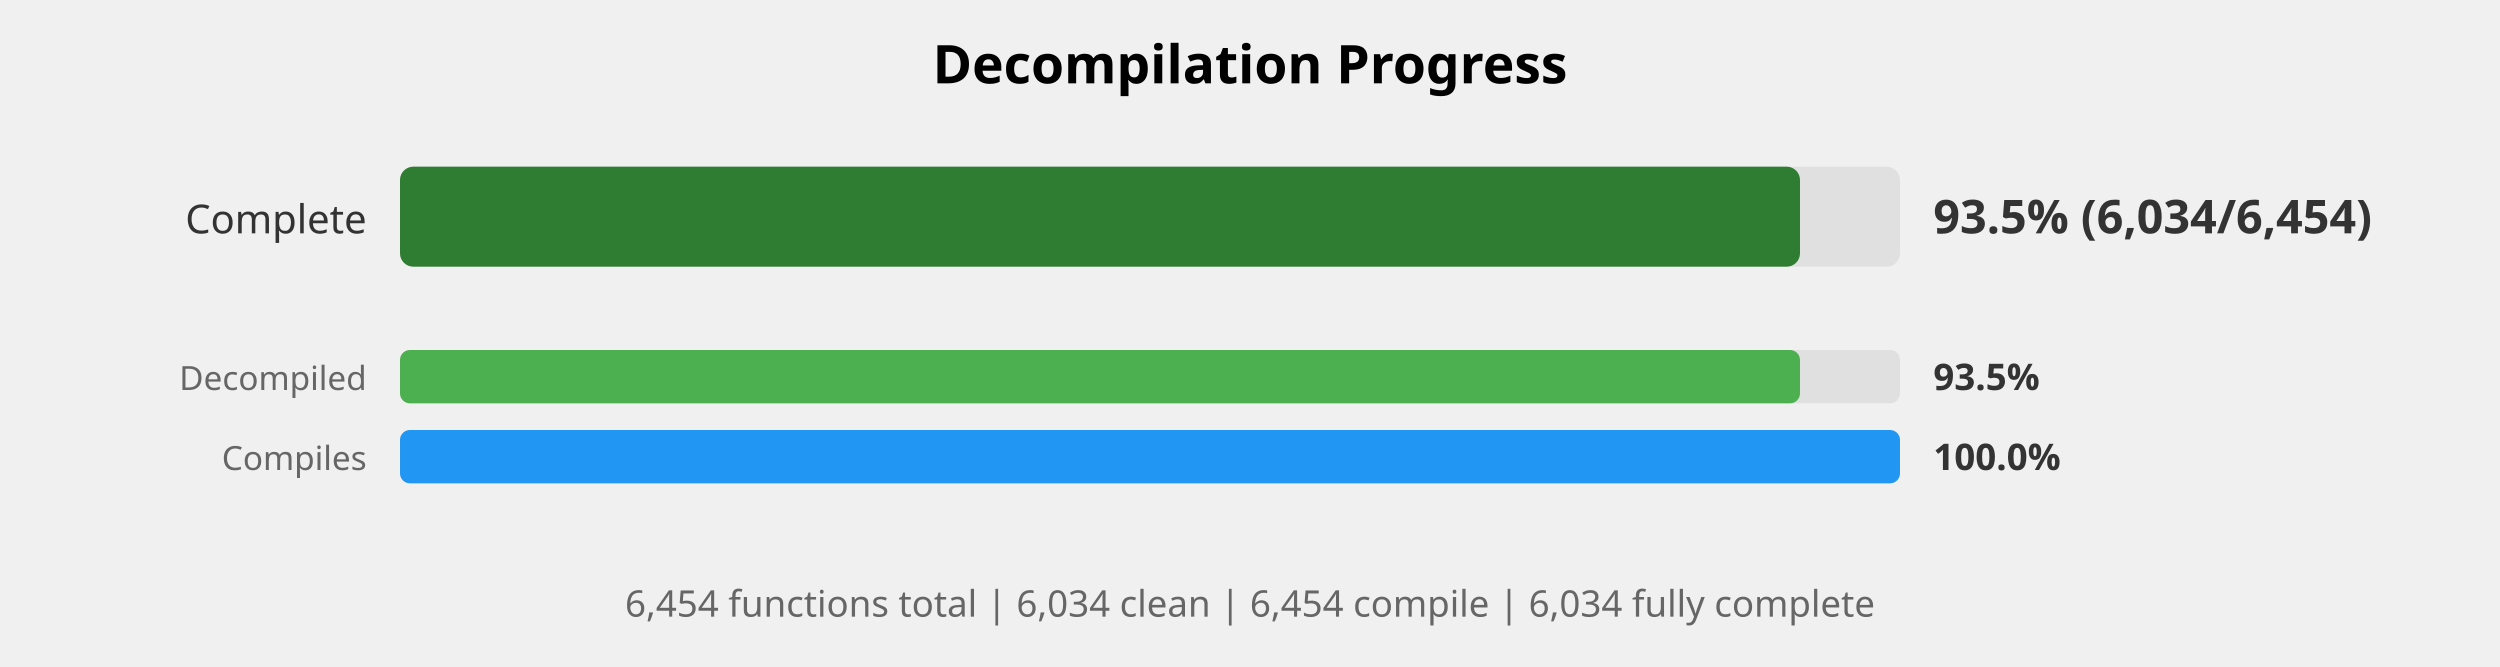
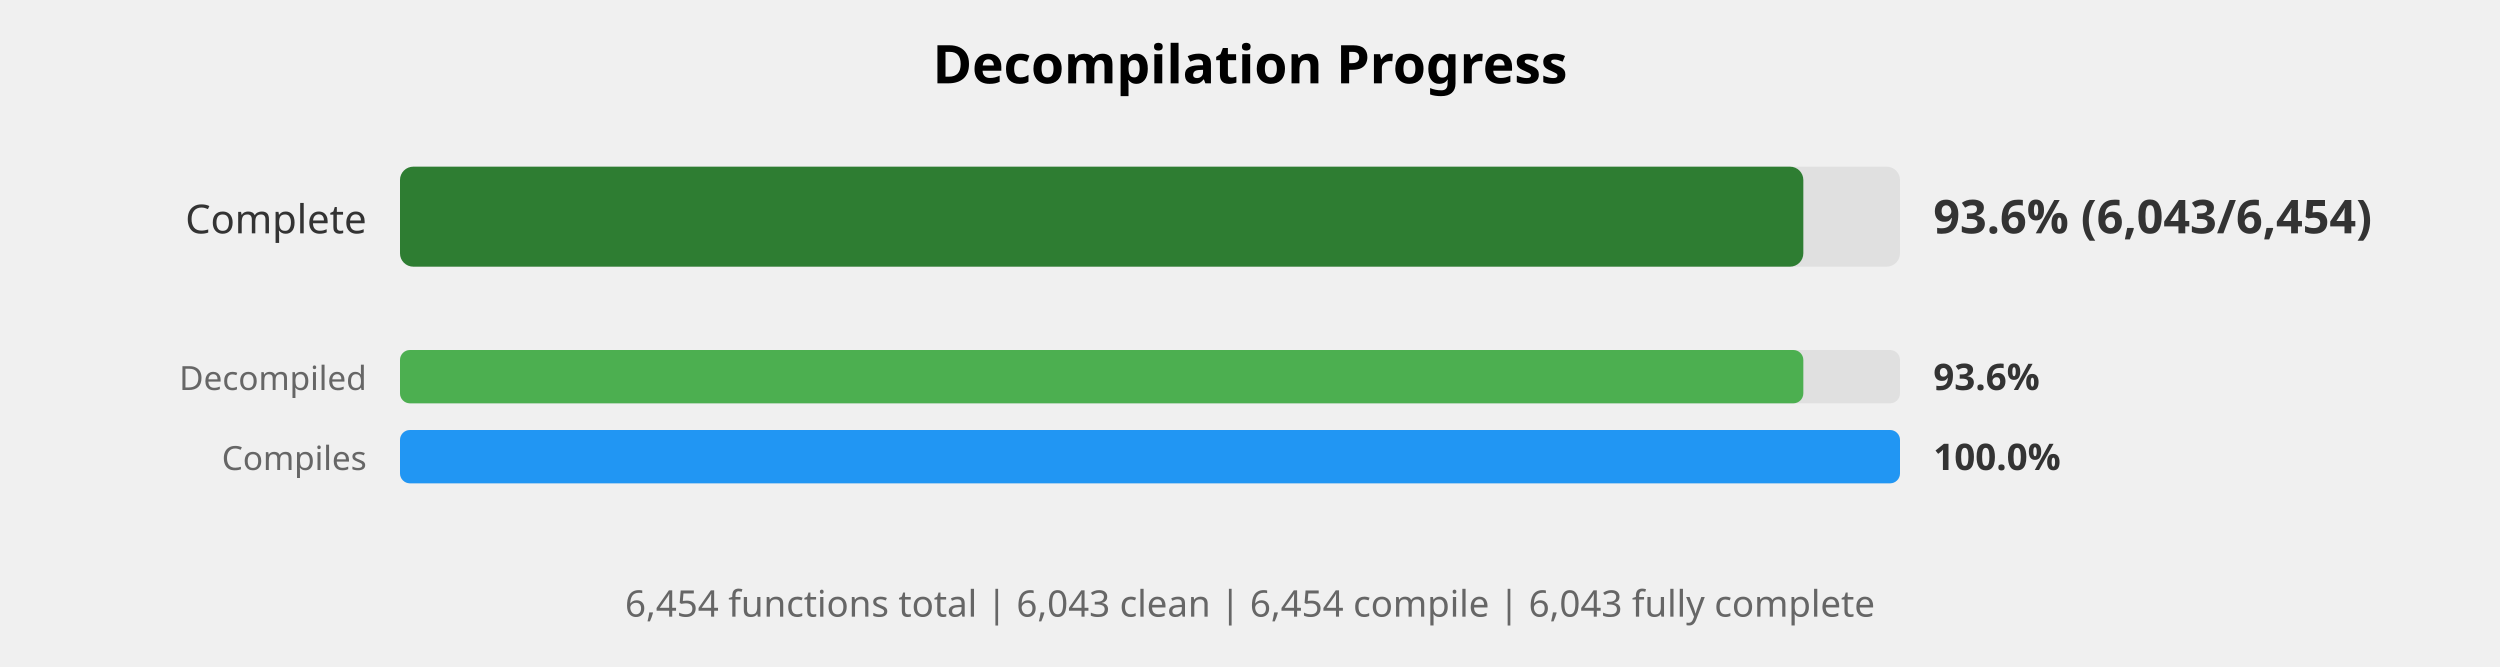
<svg xmlns="http://www.w3.org/2000/svg" width="750" height="200" viewBox="0 0 750 200">
  <style>
    .title { font: bold 16px sans-serif; }
    .label { font: 12px sans-serif; fill: #333; }
    .small-label { font: 10px sans-serif; fill: #666; }
    .percent { font: bold 14px sans-serif; fill: #333; }
    .small-percent { font: bold 11px sans-serif; fill: #333; }
    .summary { font: 11px sans-serif; fill: #666; }
  </style>
  <rect width="100%%" height="100%%" fill="white" />
  <text x="375" y="25" class="title" text-anchor="middle">Decompilation Progress</text>
  <text x="110" y="70" class="label" text-anchor="end">Complete</text>
  <rect x="120" y="50" width="450" height="30" fill="#E0E0E0" rx="4" />
-   <rect x="120" y="50" width="420" height="30" fill="#2E7D32" rx="4" />
-   <text x="580" y="70" class="percent">93.5% (6,034/6,454)</text>
+   <rect x="120" y="50" width="421" height="30" fill="#2E7D32" rx="4" />
+   <text x="580" y="70" class="percent">93.6% (6,043/6,454)</text>
  <text x="110" y="117" class="small-label" text-anchor="end">Decompiled</text>
  <rect x="120" y="105" width="450" height="16" fill="#E0E0E0" rx="3" />
-   <rect x="120" y="105" width="420" height="16" fill="#4CAF50" rx="3" />
-   <text x="580" y="117" class="small-percent">93.5%</text>
+   <rect x="120" y="105" width="421" height="16" fill="#4CAF50" rx="3" />
+   <text x="580" y="117" class="small-percent">93.6%</text>
  <text x="110" y="141" class="small-label" text-anchor="end">Compiles</text>
  <rect x="120" y="129" width="450" height="16" fill="#E0E0E0" rx="3" />
  <rect x="120" y="129" width="450" height="16" fill="#2196F3" rx="3" />
  <text x="580" y="141" class="small-percent">100.0%</text>
  <text x="375" y="185" class="summary" text-anchor="middle">
-     6,454 functions total | 6,034 clean | 6,454 compile | 6,034 fully complete
+     6,454 functions total | 6,043 clean | 6,454 compile | 6,043 fully complete
  </text>
</svg>
